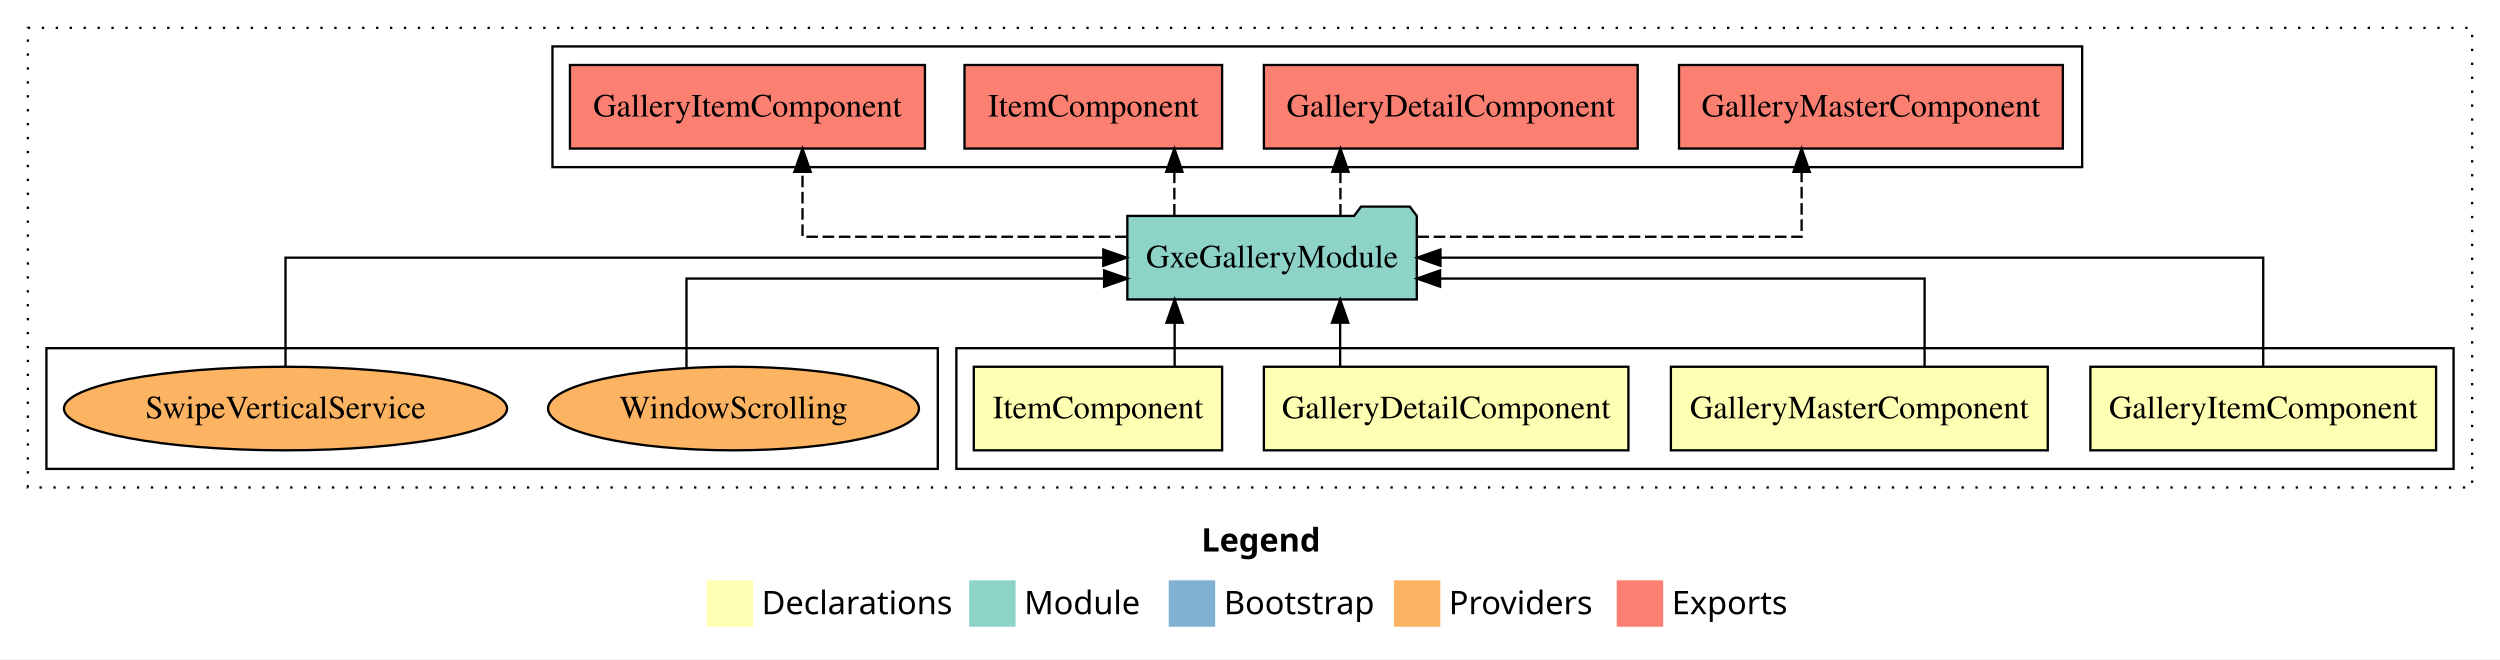
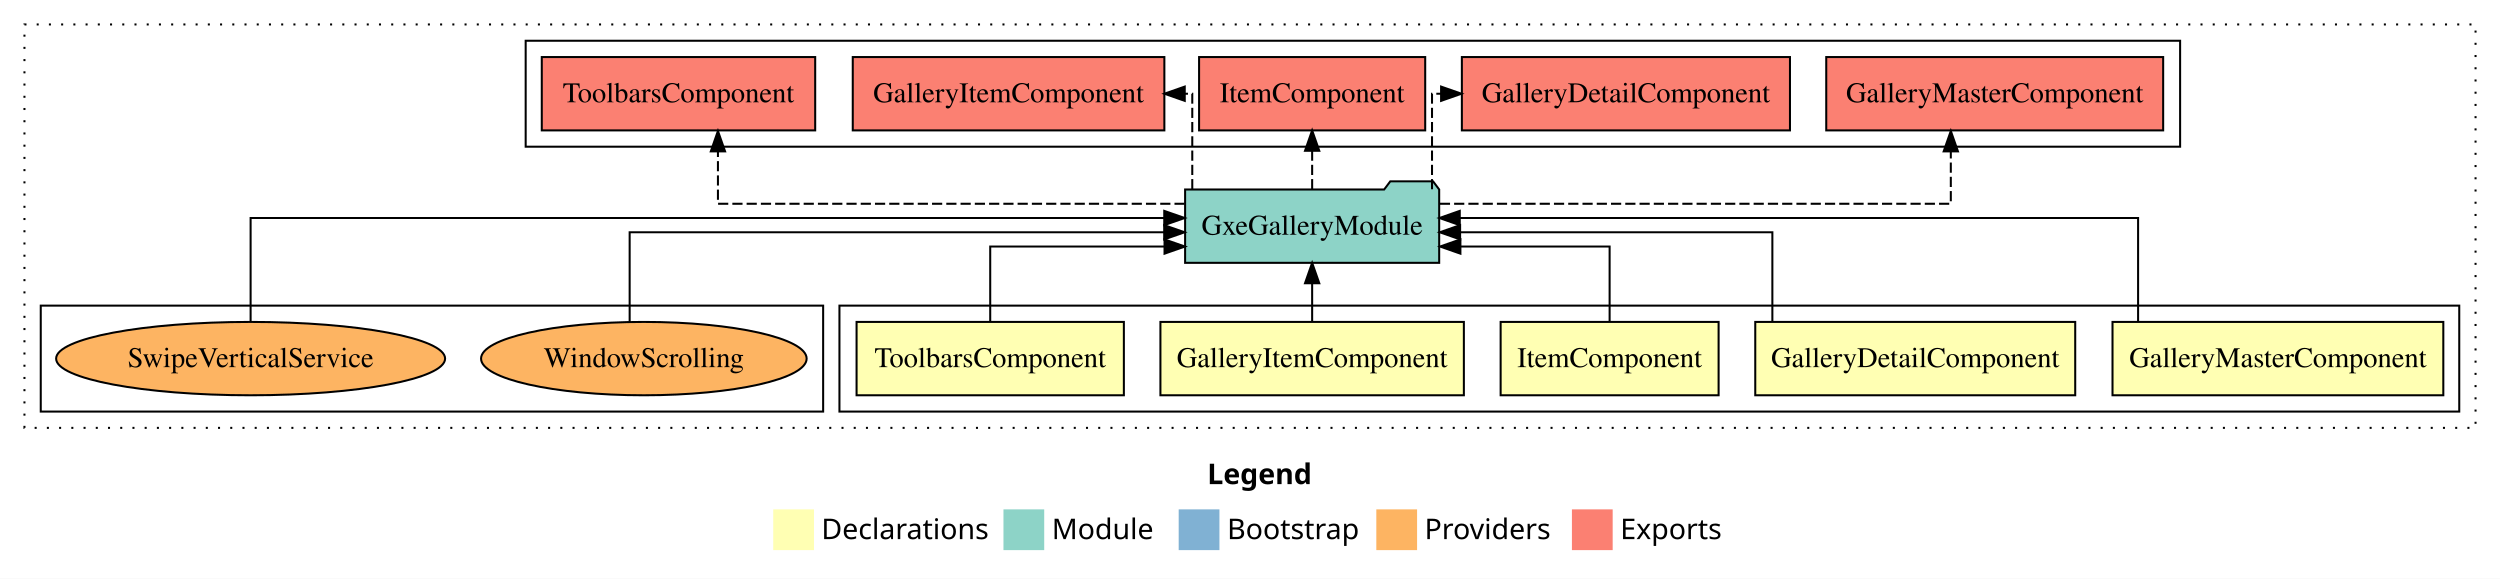
- <svg xmlns="http://www.w3.org/2000/svg" width="1077pt" height="284pt" viewBox="0.00 0.00 1077.00 284.00">
+ <svg xmlns="http://www.w3.org/2000/svg" width="1227pt" height="284pt" viewBox="0.00 0.00 1227.00 284.00">
  <g id="graph0" class="graph" transform="scale(1 1) rotate(0) translate(4 280)">
-     <polygon fill="#ffffff" stroke="transparent" points="-4,4 -4,-280 1073,-280 1073,4 -4,4" />
-     <text text-anchor="start" x="513.509" y="-42.4" font-family="sans-serif" font-weight="bold" font-size="14.00" fill="#000000">Legend</text>
-     <polygon fill="#ffffb3" stroke="transparent" points="300.5,-10 300.5,-30 320.5,-30 320.5,-10 300.5,-10" />
-     <text text-anchor="start" x="324.129" y="-15.4" font-family="sans-serif" font-size="14.00" fill="#000000">  Declarations</text>
-     <polygon fill="#8dd3c7" stroke="transparent" points="413.5,-10 413.5,-30 433.5,-30 433.5,-10 413.5,-10" />
-     <text text-anchor="start" x="437.225" y="-15.4" font-family="sans-serif" font-size="14.00" fill="#000000">  Module</text>
-     <polygon fill="#80b1d3" stroke="transparent" points="499.5,-10 499.5,-30 519.5,-30 519.5,-10 499.5,-10" />
-     <text text-anchor="start" x="523.281" y="-15.4" font-family="sans-serif" font-size="14.00" fill="#000000">  Bootstrap</text>
-     <polygon fill="#fdb462" stroke="transparent" points="596.5,-10 596.5,-30 616.5,-30 616.5,-10 596.5,-10" />
-     <text text-anchor="start" x="620.173" y="-15.4" font-family="sans-serif" font-size="14.00" fill="#000000">  Providers</text>
-     <polygon fill="#fb8072" stroke="transparent" points="692.5,-10 692.5,-30 712.5,-30 712.5,-10 692.5,-10" />
-     <text text-anchor="start" x="716.226" y="-15.4" font-family="sans-serif" font-size="14.00" fill="#000000">  Exports</text>
+     <polygon fill="#ffffff" stroke="transparent" points="-4,4 -4,-280 1223,-280 1223,4 -4,4" />
+     <text text-anchor="start" x="588.509" y="-42.4" font-family="sans-serif" font-weight="bold" font-size="14.00" fill="#000000">Legend</text>
+     <polygon fill="#ffffb3" stroke="transparent" points="375.5,-10 375.5,-30 395.5,-30 395.5,-10 375.5,-10" />
+     <text text-anchor="start" x="399.129" y="-15.4" font-family="sans-serif" font-size="14.00" fill="#000000">  Declarations</text>
+     <polygon fill="#8dd3c7" stroke="transparent" points="488.5,-10 488.5,-30 508.5,-30 508.5,-10 488.5,-10" />
+     <text text-anchor="start" x="512.225" y="-15.4" font-family="sans-serif" font-size="14.00" fill="#000000">  Module</text>
+     <polygon fill="#80b1d3" stroke="transparent" points="574.5,-10 574.5,-30 594.5,-30 594.5,-10 574.5,-10" />
+     <text text-anchor="start" x="598.281" y="-15.4" font-family="sans-serif" font-size="14.00" fill="#000000">  Bootstrap</text>
+     <polygon fill="#fdb462" stroke="transparent" points="671.5,-10 671.5,-30 691.5,-30 691.5,-10 671.5,-10" />
+     <text text-anchor="start" x="695.173" y="-15.4" font-family="sans-serif" font-size="14.00" fill="#000000">  Providers</text>
+     <polygon fill="#fb8072" stroke="transparent" points="767.5,-10 767.5,-30 787.5,-30 787.5,-10 767.5,-10" />
+     <text text-anchor="start" x="791.226" y="-15.4" font-family="sans-serif" font-size="14.00" fill="#000000">  Exports</text>
    <g id="clust1" class="cluster">
-       <polygon fill="none" stroke="#000000" stroke-dasharray="1,5" points="8,-70 8,-268 1061,-268 1061,-70 8,-70" />
+       <polygon fill="none" stroke="#000000" stroke-dasharray="1,5" points="8,-70 8,-268 1211,-268 1211,-70 8,-70" />
    </g>
    <g id="clust2" class="cluster">
-       <polygon fill="none" stroke="#000000" points="408,-78 408,-130 1053,-130 1053,-78 408,-78" />
+       <polygon fill="none" stroke="#000000" points="408,-78 408,-130 1203,-130 1203,-78 408,-78" />
    </g>
-     <g id="clust8" class="cluster">
-       <polygon fill="none" stroke="#000000" points="234,-208 234,-260 893,-260 893,-208 234,-208" />
+     <g id="clust9" class="cluster">
+       <polygon fill="none" stroke="#000000" points="254,-208 254,-260 1066,-260 1066,-208 254,-208" />
    </g>
-     <g id="clust10" class="cluster">
+     <g id="clust11" class="cluster">
      <polygon fill="none" stroke="#000000" points="16,-78 16,-130 400,-130 400,-78 16,-78" />
    </g>
    <g id="node1" class="node">
-       <polygon fill="#ffffb3" stroke="#000000" points="1045.466,-122 896.534,-122 896.534,-86 1045.466,-86 1045.466,-122" />
-       <text text-anchor="middle" x="971" y="-99.8" font-family="Times,serif" font-size="14.00" fill="#000000">GalleryItemComponent</text>
+       <polygon fill="#ffffb3" stroke="#000000" points="1195.18,-122 1032.82,-122 1032.82,-86 1195.18,-86 1195.18,-122" />
+       <text text-anchor="middle" x="1114" y="-99.8" font-family="Times,serif" font-size="14.00" fill="#000000">GalleryMasterComponent</text>
+     </g>
+     <g id="node6" class="node">
+       <polygon fill="#8dd3c7" stroke="#000000" points="702.349,-187 699.349,-191 678.349,-191 675.349,-187 577.651,-187 577.651,-151 702.349,-151 702.349,-187" />
+       <text text-anchor="middle" x="640" y="-164.8" font-family="Times,serif" font-size="14.00" fill="#000000">GxeGalleryModule</text>
+     </g>
+     <g id="edge1" class="edge">
+       <path fill="none" stroke="#000000" d="M1045.375,-122.129C1045.375,-142.572 1045.375,-173 1045.375,-173 1045.375,-173 712.452,-173 712.452,-173" />
+       <polygon fill="#000000" stroke="#000000" points="712.452,-169.5 702.452,-173 712.451,-176.5 712.452,-169.5" />
+     </g>
+     <g id="node2" class="node">
+       <polygon fill="#ffffb3" stroke="#000000" points="1014.518,-122 857.482,-122 857.482,-86 1014.518,-86 1014.518,-122" />
+       <text text-anchor="middle" x="936" y="-99.8" font-family="Times,serif" font-size="14.00" fill="#000000">GalleryDetailComponent</text>
+     </g>
+     <g id="edge2" class="edge">
+       <path fill="none" stroke="#000000" d="M865.875,-122.267C865.875,-140.555 865.875,-166 865.875,-166 865.875,-166 712.619,-166 712.619,-166" />
+       <polygon fill="#000000" stroke="#000000" points="712.619,-162.5 702.619,-166 712.619,-169.5 712.619,-162.5" />
+     </g>
+     <g id="node3" class="node">
+       <polygon fill="#ffffb3" stroke="#000000" points="839.489,-122 732.511,-122 732.511,-86 839.489,-86 839.489,-122" />
+       <text text-anchor="middle" x="786" y="-99.8" font-family="Times,serif" font-size="14.00" fill="#000000">ItemComponent</text>
+     </g>
+     <g id="edge3" class="edge">
+       <path fill="none" stroke="#000000" d="M786,-122.009C786,-138.049 786,-159 786,-159 786,-159 712.764,-159 712.764,-159" />
+       <polygon fill="#000000" stroke="#000000" points="712.764,-155.5 702.764,-159 712.764,-162.5 712.764,-155.5" />
+     </g>
+     <g id="node4" class="node">
+       <polygon fill="#ffffb3" stroke="#000000" points="714.466,-122 565.534,-122 565.534,-86 714.466,-86 714.466,-122" />
+       <text text-anchor="middle" x="640" y="-99.8" font-family="Times,serif" font-size="14.00" fill="#000000">GalleryItemComponent</text>
+     </g>
+     <g id="edge4" class="edge">
+       <path fill="none" stroke="#000000" d="M640,-122.106C640,-122.106 640,-140.991 640,-140.991" />
+       <polygon fill="#000000" stroke="#000000" points="636.5,-140.991 640,-150.991 643.5,-140.991 636.5,-140.991" />
    </g>
    <g id="node5" class="node">
-       <polygon fill="#8dd3c7" stroke="#000000" points="606.349,-187 603.349,-191 582.349,-191 579.349,-187 481.651,-187 481.651,-151 606.349,-151 606.349,-187" />
-       <text text-anchor="middle" x="544" y="-164.8" font-family="Times,serif" font-size="14.00" fill="#000000">GxeGalleryModule</text>
-     </g>
-     <g id="edge1" class="edge">
-       <path fill="none" stroke="#000000" d="M971,-122.106C971,-141.339 971,-169 971,-169 971,-169 616.547,-169 616.547,-169" />
-       <polygon fill="#000000" stroke="#000000" points="616.547,-165.5 606.547,-169 616.547,-172.5 616.547,-165.5" />
-     </g>
-     <g id="node2" class="node">
-       <polygon fill="#ffffb3" stroke="#000000" points="878.18,-122 715.82,-122 715.82,-86 878.18,-86 878.18,-122" />
-       <text text-anchor="middle" x="797" y="-99.8" font-family="Times,serif" font-size="14.00" fill="#000000">GalleryMasterComponent</text>
-     </g>
-     <g id="edge2" class="edge">
-       <path fill="none" stroke="#000000" d="M825.113,-122.027C825.113,-138.398 825.113,-160 825.113,-160 825.113,-160 616.388,-160 616.388,-160" />
-       <polygon fill="#000000" stroke="#000000" points="616.388,-156.5 606.388,-160 616.388,-163.5 616.388,-156.5" />
-     </g>
-     <g id="node3" class="node">
-       <polygon fill="#ffffb3" stroke="#000000" points="697.518,-122 540.482,-122 540.482,-86 697.518,-86 697.518,-122" />
-       <text text-anchor="middle" x="619" y="-99.8" font-family="Times,serif" font-size="14.00" fill="#000000">GalleryDetailComponent</text>
-     </g>
-     <g id="edge3" class="edge">
-       <path fill="none" stroke="#000000" d="M573.333,-122.106C573.333,-122.106 573.333,-140.991 573.333,-140.991" />
-       <polygon fill="#000000" stroke="#000000" points="569.833,-140.991 573.333,-150.991 576.833,-140.991 569.833,-140.991" />
-     </g>
-     <g id="node4" class="node">
-       <polygon fill="#ffffb3" stroke="#000000" points="522.489,-122 415.511,-122 415.511,-86 522.489,-86 522.489,-122" />
-       <text text-anchor="middle" x="469" y="-99.8" font-family="Times,serif" font-size="14.00" fill="#000000">ItemComponent</text>
-     </g>
-     <g id="edge4" class="edge">
-       <path fill="none" stroke="#000000" d="M502.035,-122.106C502.035,-122.106 502.035,-140.991 502.035,-140.991" />
-       <polygon fill="#000000" stroke="#000000" points="498.535,-140.991 502.035,-150.991 505.535,-140.991 498.535,-140.991" />
-     </g>
-     <g id="node6" class="node">
-       <polygon fill="#fb8072" stroke="#000000" points="884.68,-252 719.32,-252 719.32,-216 884.68,-216 884.68,-252" />
-       <text text-anchor="middle" x="802" y="-229.8" font-family="Times,serif" font-size="14.00" fill="#000000">GalleryMasterComponent </text>
+       <polygon fill="#ffffb3" stroke="#000000" points="547.595,-122 416.405,-122 416.405,-86 547.595,-86 547.595,-122" />
+       <text text-anchor="middle" x="482" y="-99.8" font-family="Times,serif" font-size="14.00" fill="#000000">ToolbarsComponent</text>
    </g>
    <g id="edge5" class="edge">
-       <path fill="none" stroke="#000000" stroke-dasharray="5,2" d="M606.641,-178C674.179,-178 772.137,-178 772.137,-178 772.137,-178 772.137,-205.973 772.137,-205.973" />
-       <polygon fill="#000000" stroke="#000000" points="768.637,-205.973 772.137,-215.973 775.637,-205.973 768.637,-205.973" />
+       <path fill="none" stroke="#000000" d="M482,-122.009C482,-138.049 482,-159 482,-159 482,-159 567.554,-159 567.554,-159" />
+       <polygon fill="#000000" stroke="#000000" points="567.554,-162.5 577.554,-159 567.554,-155.5 567.554,-162.5" />
    </g>
    <g id="node7" class="node">
-       <polygon fill="#fb8072" stroke="#000000" points="701.518,-252 540.482,-252 540.482,-216 701.518,-216 701.518,-252" />
-       <text text-anchor="middle" x="621" y="-229.8" font-family="Times,serif" font-size="14.00" fill="#000000">GalleryDetailComponent </text>
+       <polygon fill="#fb8072" stroke="#000000" points="1057.68,-252 892.32,-252 892.32,-216 1057.68,-216 1057.68,-252" />
+       <text text-anchor="middle" x="975" y="-229.8" font-family="Times,serif" font-size="14.00" fill="#000000">GalleryMasterComponent </text>
    </g>
    <g id="edge6" class="edge">
-       <path fill="none" stroke="#000000" stroke-dasharray="5,2" d="M573.458,-187.106C573.458,-187.106 573.458,-205.991 573.458,-205.991" />
-       <polygon fill="#000000" stroke="#000000" points="569.958,-205.991 573.458,-215.991 576.958,-205.991 569.958,-205.991" />
+       <path fill="none" stroke="#000000" stroke-dasharray="5,2" d="M702.68,-180C794.155,-180 953.46,-180 953.46,-180 953.46,-180 953.46,-205.718 953.46,-205.718" />
+       <polygon fill="#000000" stroke="#000000" points="949.96,-205.718 953.46,-215.718 956.96,-205.718 949.96,-205.718" />
    </g>
    <g id="node8" class="node">
-       <polygon fill="#fb8072" stroke="#000000" points="522.49,-252 411.51,-252 411.51,-216 522.49,-216 522.49,-252" />
-       <text text-anchor="middle" x="467" y="-229.8" font-family="Times,serif" font-size="14.00" fill="#000000">ItemComponent </text>
+       <polygon fill="#fb8072" stroke="#000000" points="874.518,-252 713.482,-252 713.482,-216 874.518,-216 874.518,-252" />
+       <text text-anchor="middle" x="794" y="-229.8" font-family="Times,serif" font-size="14.00" fill="#000000">GalleryDetailComponent </text>
    </g>
    <g id="edge7" class="edge">
-       <path fill="none" stroke="#000000" stroke-dasharray="5,2" d="M501.91,-187.106C501.91,-187.106 501.91,-205.991 501.91,-205.991" />
-       <polygon fill="#000000" stroke="#000000" points="498.41,-205.991 501.91,-215.991 505.41,-205.991 498.41,-205.991" />
+       <path fill="none" stroke="#000000" stroke-dasharray="5,2" d="M698.834,-187.106C698.834,-206.339 698.834,-234 698.834,-234 698.834,-234 703.288,-234 703.288,-234" />
+       <polygon fill="#000000" stroke="#000000" points="703.288,-237.5 713.288,-234 703.288,-230.5 703.288,-237.5" />
    </g>
    <g id="node9" class="node">
-       <polygon fill="#fb8072" stroke="#000000" points="394.467,-252 241.533,-252 241.533,-216 394.467,-216 394.467,-252" />
-       <text text-anchor="middle" x="318" y="-229.8" font-family="Times,serif" font-size="14.00" fill="#000000">GalleryItemComponent </text>
+       <polygon fill="#fb8072" stroke="#000000" points="695.49,-252 584.51,-252 584.51,-216 695.49,-216 695.49,-252" />
+       <text text-anchor="middle" x="640" y="-229.8" font-family="Times,serif" font-size="14.00" fill="#000000">ItemComponent </text>
    </g>
    <g id="edge8" class="edge">
-       <path fill="none" stroke="#000000" stroke-dasharray="5,2" d="M481.383,-178C421.976,-178 341.721,-178 341.721,-178 341.721,-178 341.721,-205.973 341.721,-205.973" />
-       <polygon fill="#000000" stroke="#000000" points="338.221,-205.973 341.721,-215.973 345.221,-205.973 338.221,-205.973" />
+       <path fill="none" stroke="#000000" stroke-dasharray="5,2" d="M640,-187.106C640,-187.106 640,-205.991 640,-205.991" />
+       <polygon fill="#000000" stroke="#000000" points="636.5,-205.991 640,-215.991 643.5,-205.991 636.5,-205.991" />
    </g>
    <g id="node10" class="node">
+       <polygon fill="#fb8072" stroke="#000000" points="567.467,-252 414.533,-252 414.533,-216 567.467,-216 567.467,-252" />
+       <text text-anchor="middle" x="491" y="-229.8" font-family="Times,serif" font-size="14.00" fill="#000000">GalleryItemComponent </text>
+     </g>
+     <g id="edge9" class="edge">
+       <path fill="none" stroke="#000000" stroke-dasharray="5,2" d="M581.166,-187.106C581.166,-206.339 581.166,-234 581.166,-234 581.166,-234 577.471,-234 577.471,-234" />
+       <polygon fill="#000000" stroke="#000000" points="577.471,-230.5 567.471,-234 577.471,-237.5 577.471,-230.5" />
+     </g>
+     <g id="node11" class="node">
+       <polygon fill="#fb8072" stroke="#000000" points="396.096,-252 261.904,-252 261.904,-216 396.096,-216 396.096,-252" />
+       <text text-anchor="middle" x="329" y="-229.8" font-family="Times,serif" font-size="14.00" fill="#000000">ToolbarsComponent </text>
+     </g>
+     <g id="edge10" class="edge">
+       <path fill="none" stroke="#000000" stroke-dasharray="5,2" d="M577.437,-180C491.746,-180 348.366,-180 348.366,-180 348.366,-180 348.366,-205.718 348.366,-205.718" />
+       <polygon fill="#000000" stroke="#000000" points="344.866,-205.718 348.366,-215.718 351.866,-205.718 344.866,-205.718" />
+     </g>
+     <g id="node12" class="node">
      <ellipse fill="#fdb462" stroke="#000000" cx="312" cy="-104" rx="79.897" ry="18" />
      <text text-anchor="middle" x="312" y="-99.8" font-family="Times,serif" font-size="14.00" fill="#000000">WindowScrolling</text>
    </g>
-     <g id="edge9" class="edge">
-       <path fill="none" stroke="#000000" d="M291.744,-121.412C291.744,-137.851 291.744,-160 291.744,-160 291.744,-160 471.645,-160 471.645,-160" />
-       <polygon fill="#000000" stroke="#000000" points="471.645,-163.5 481.645,-160 471.644,-156.5 471.645,-163.5" />
+     <g id="edge11" class="edge">
+       <path fill="none" stroke="#000000" d="M305.034,-121.933C305.034,-140.244 305.034,-166 305.034,-166 305.034,-166 567.389,-166 567.389,-166" />
+       <polygon fill="#000000" stroke="#000000" points="567.389,-169.5 577.389,-166 567.388,-162.5 567.389,-169.5" />
    </g>
-     <g id="node11" class="node">
+     <g id="node13" class="node">
      <ellipse fill="#fdb462" stroke="#000000" cx="119" cy="-104" rx="95.456" ry="18" />
      <text text-anchor="middle" x="119" y="-99.8" font-family="Times,serif" font-size="14.00" fill="#000000">SwipeVerticalService</text>
    </g>
-     <g id="edge10" class="edge">
-       <path fill="none" stroke="#000000" d="M119,-122.106C119,-141.339 119,-169 119,-169 119,-169 471.29,-169 471.29,-169" />
-       <polygon fill="#000000" stroke="#000000" points="471.29,-172.5 481.29,-169 471.29,-165.5 471.29,-172.5" />
+     <g id="edge12" class="edge">
+       <path fill="none" stroke="#000000" d="M119,-122.129C119,-142.572 119,-173 119,-173 119,-173 567.414,-173 567.414,-173" />
+       <polygon fill="#000000" stroke="#000000" points="567.414,-176.5 577.414,-173 567.414,-169.5 567.414,-176.5" />
    </g>
  </g>
</svg>
